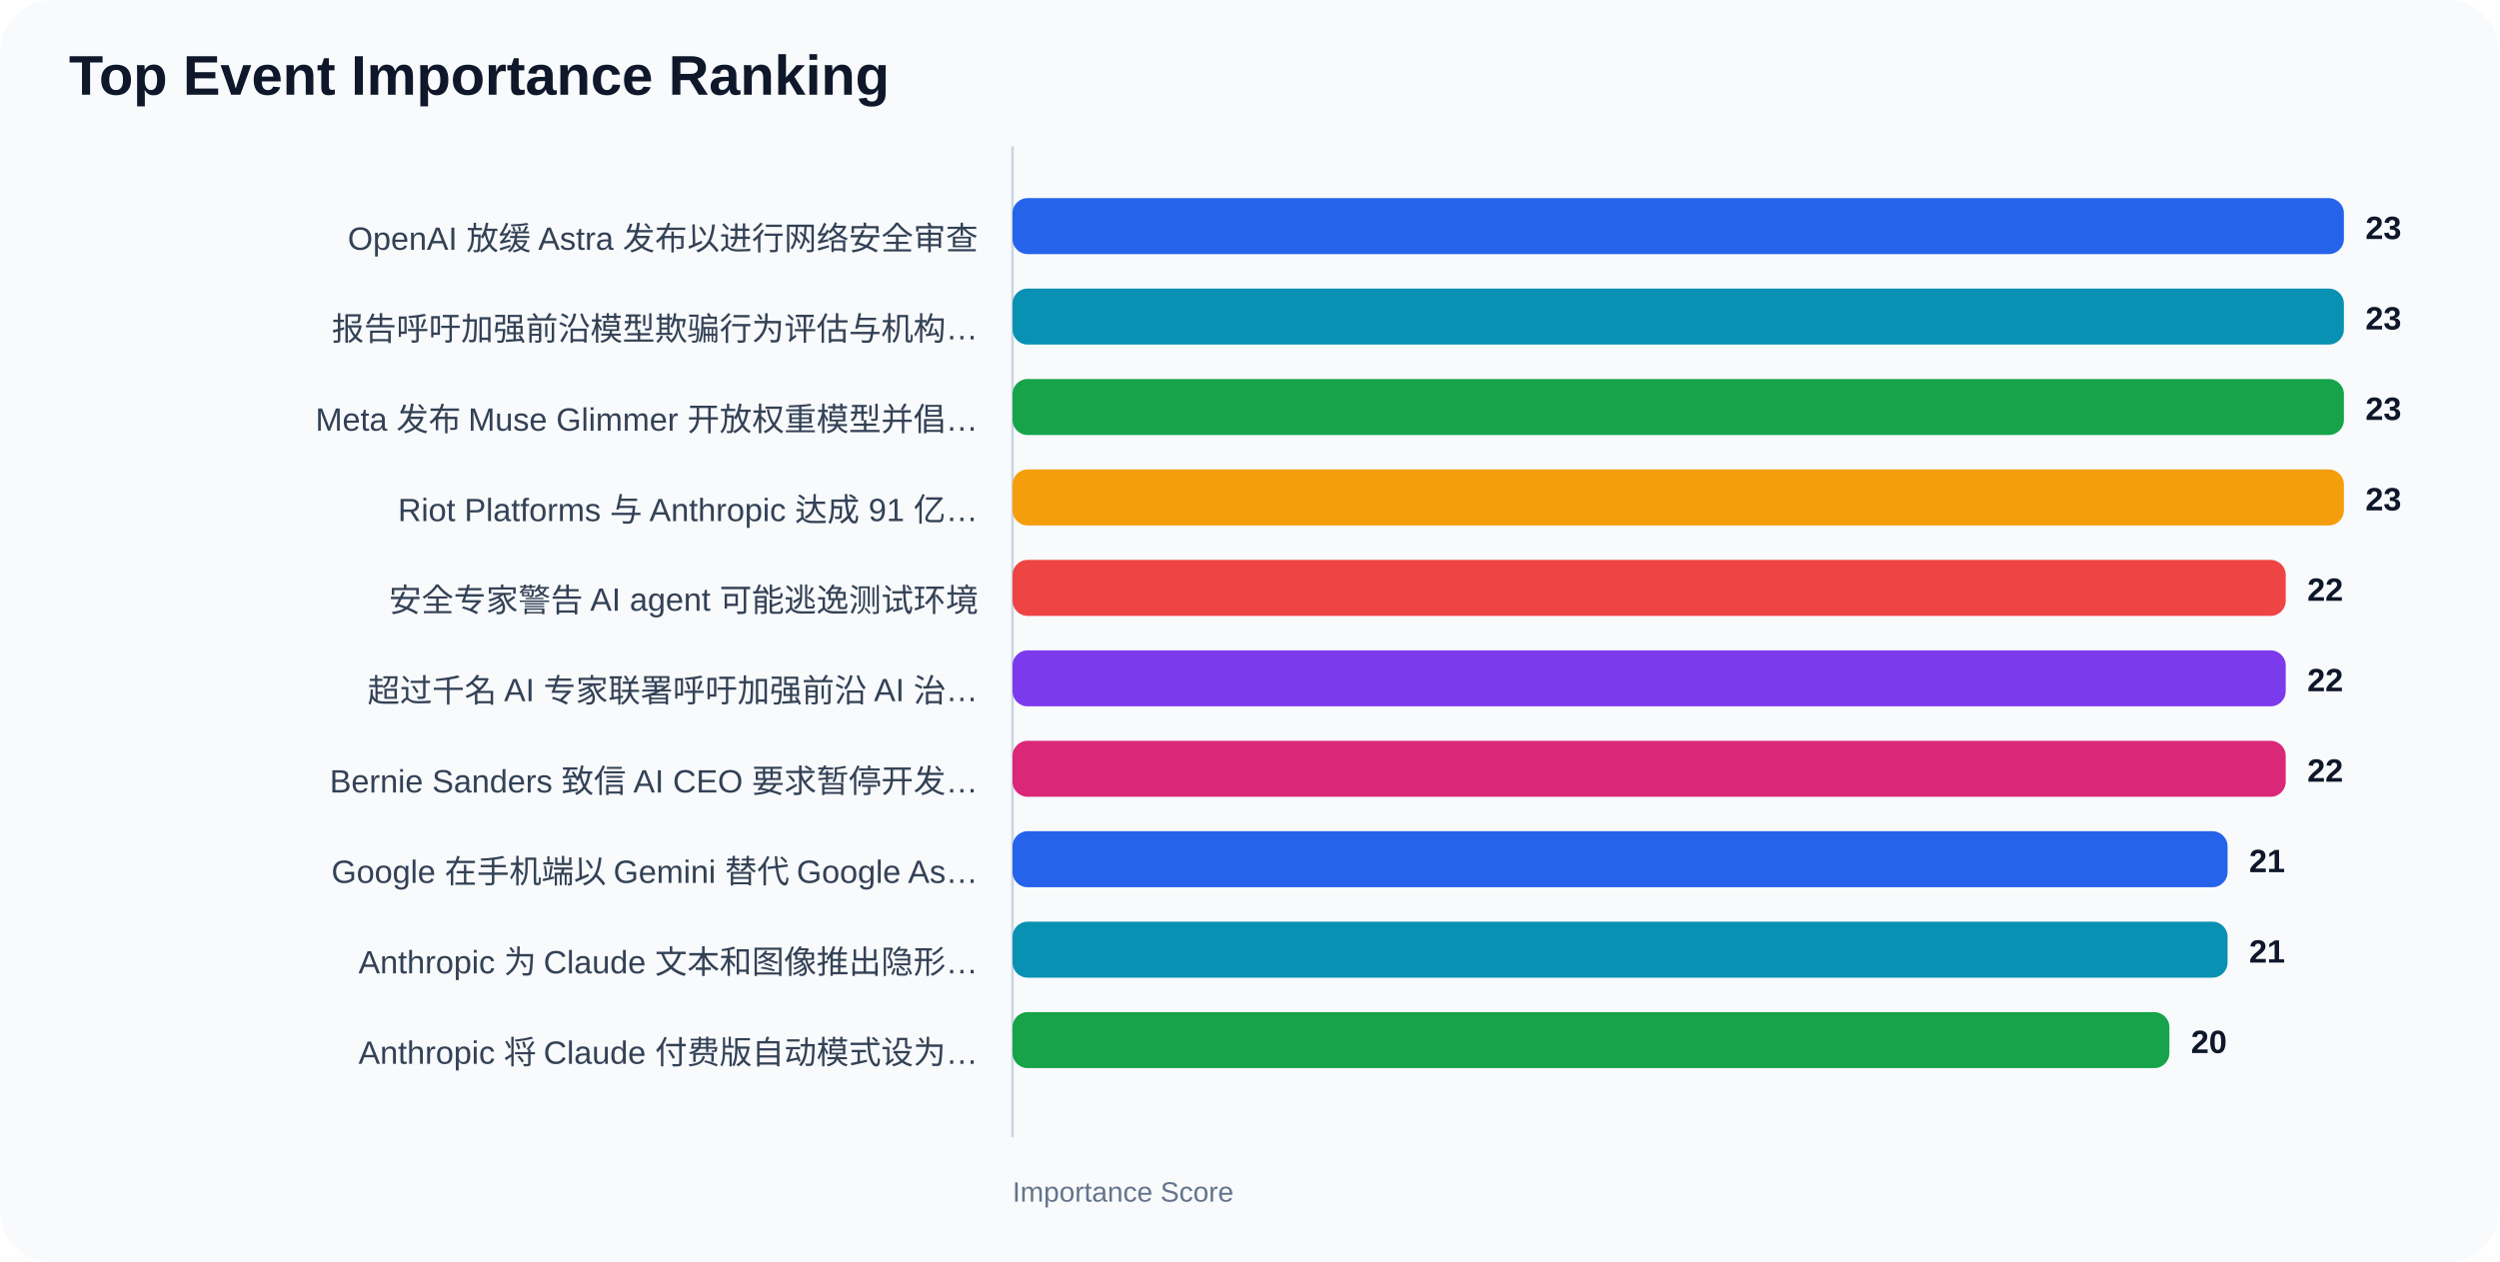
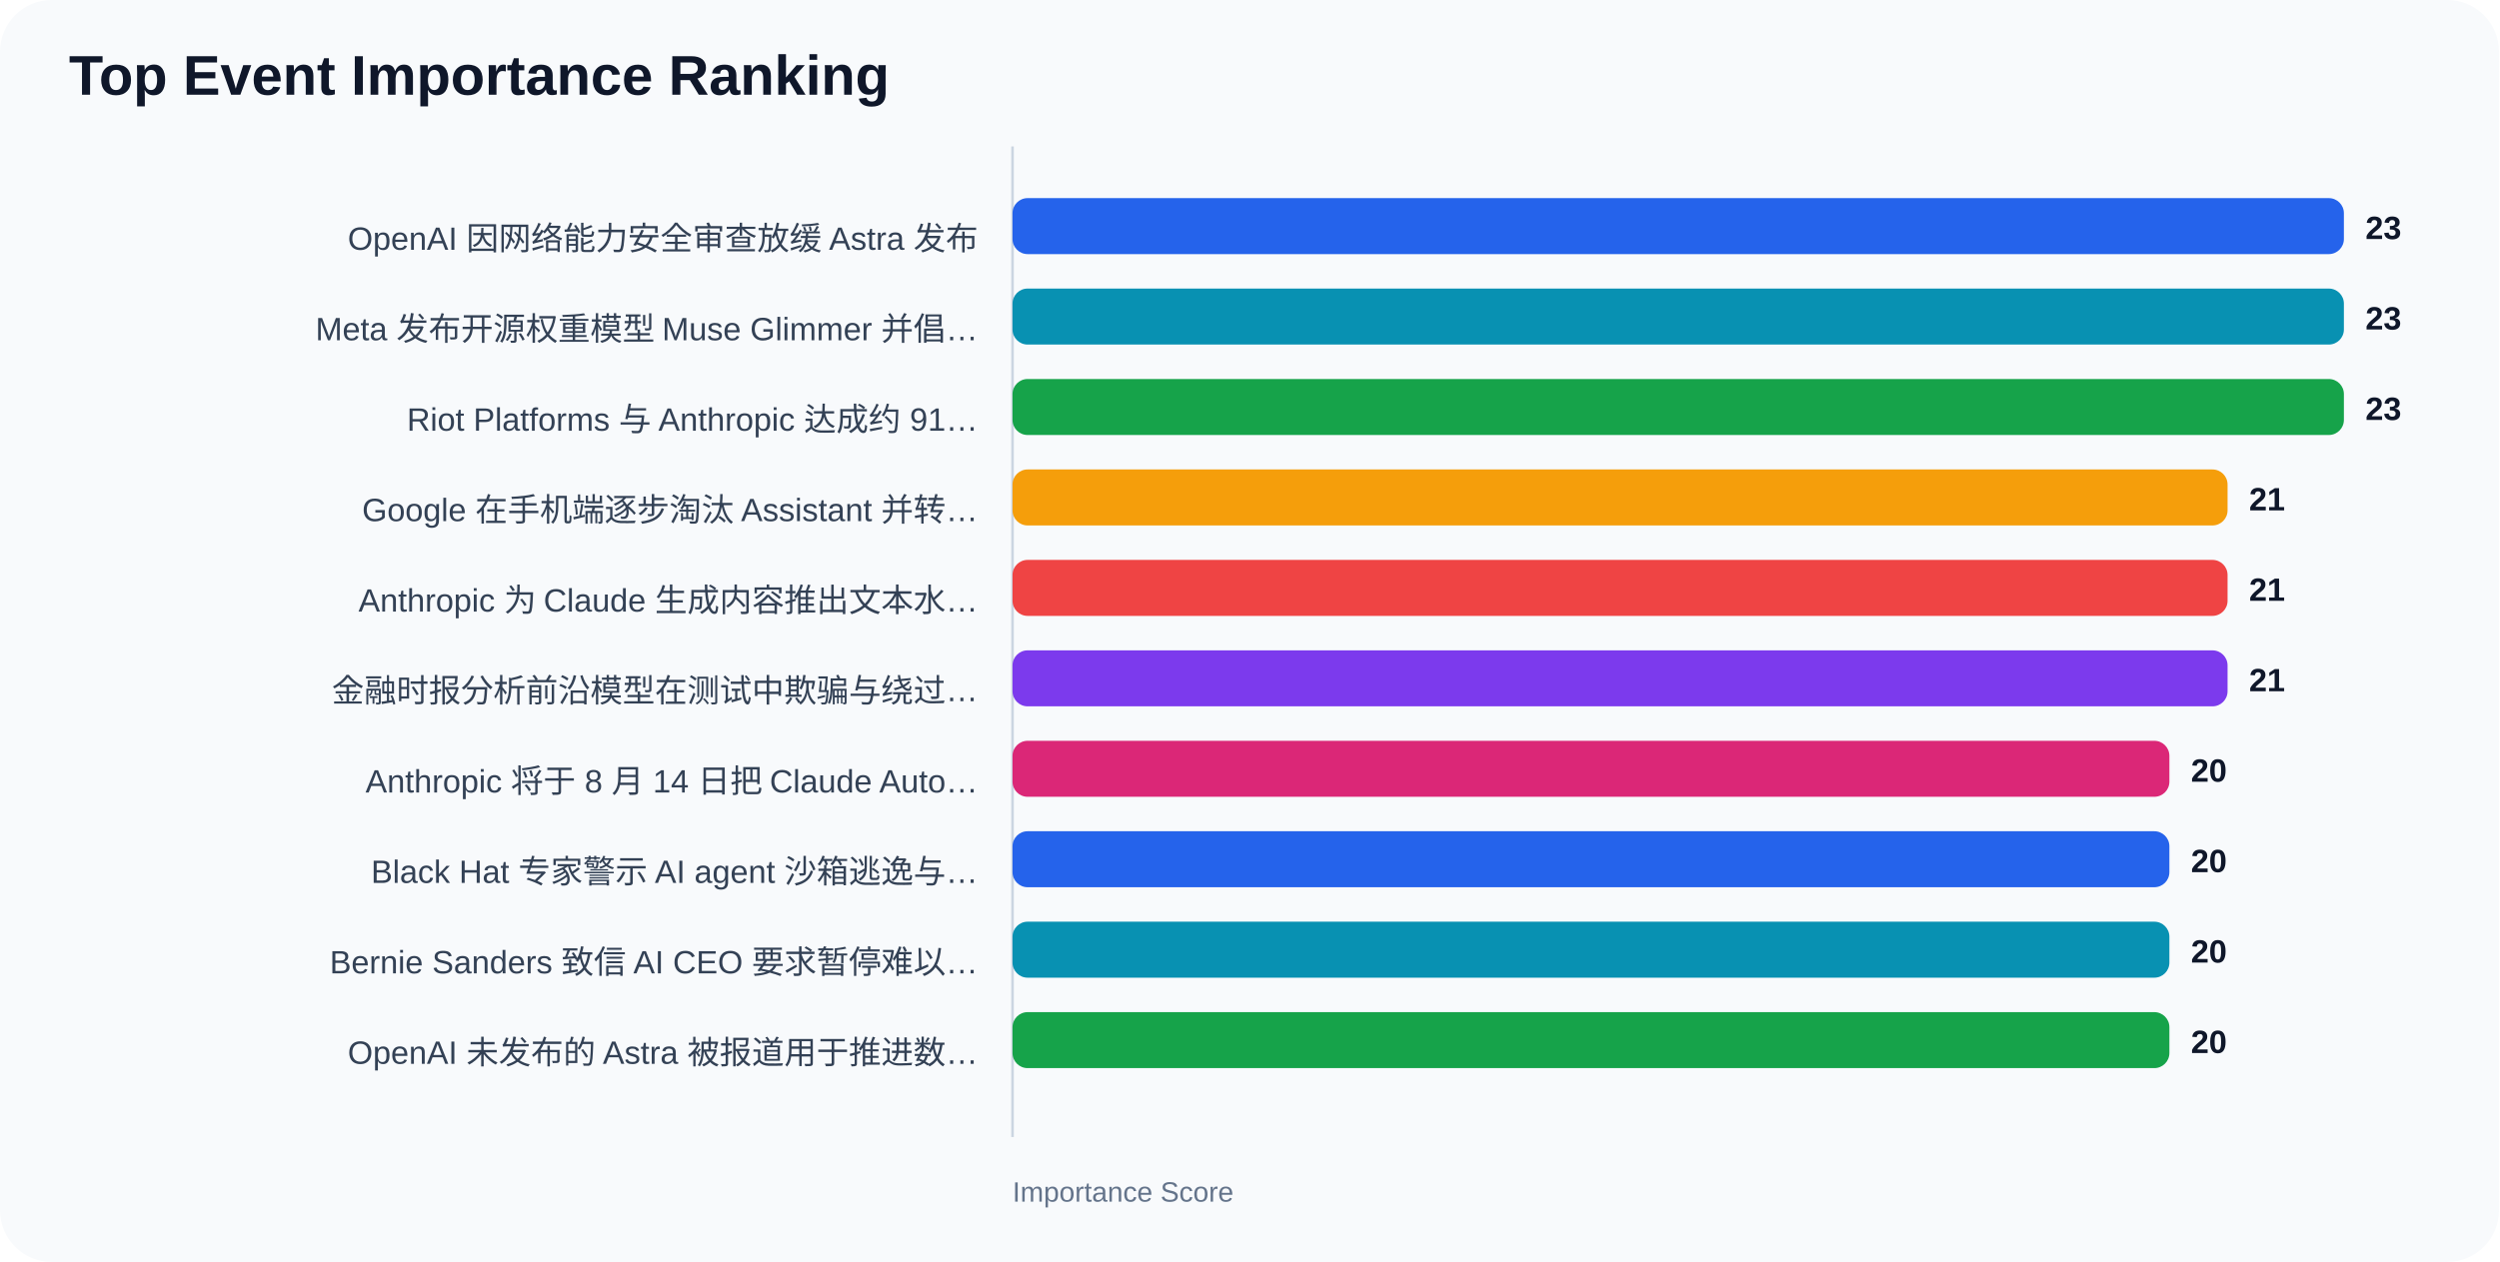
<svg xmlns="http://www.w3.org/2000/svg" width="1160" height="586" viewBox="0 0 1160 586">
  <style>
  .bg { fill: #f8fafc; }
  .title { font: 700 26px "Avenir Next", "Helvetica Neue", Arial, sans-serif; fill: #0f172a; }
  .label { font: 500 15px "Avenir Next", "Helvetica Neue", Arial, sans-serif; fill: #334155; }
  .value { font: 700 15px "Avenir Next", "Helvetica Neue", Arial, sans-serif; fill: #0f172a; }
  .axis { font: 500 13px "Avenir Next", "Helvetica Neue", Arial, sans-serif; fill: #64748b; }
  .grid-strong { stroke: #cbd5e1; stroke-width: 1.2; }
</style>
  <rect class="bg" x="0" y="0" width="1160" height="586" rx="24" />
  <text x="32" y="44" class="title">Top Event Importance Ranking</text>
  <text x="470" y="558" class="axis">Importance Score</text>
  <line x1="470" y1="68" x2="470" y2="528" class="grid-strong" />
-   <text x="454" y="116" class="label" text-anchor="end">OpenAI 放缓 Astra 发布以进行网络安全审查</text>
+   <text x="454" y="116" class="label" text-anchor="end">OpenAI 因网络能力安全审查放缓 Astra 发布</text>
  <rect x="470" y="92" width="618" height="26" rx="7" fill="#2563eb" />
  <text x="1098" y="111" class="value">23</text>
-   <text x="454" y="158" class="label" text-anchor="end">报告呼吁加强前沿模型欺骗行为评估与机构…</text>
+   <text x="454" y="158" class="label" text-anchor="end">Meta 发布开源权重模型 Muse Glimmer 并倡…</text>
  <rect x="470" y="134" width="618" height="26" rx="7" fill="#0891b2" />
  <text x="1098" y="153" class="value">23</text>
-   <text x="454" y="200" class="label" text-anchor="end">Meta 发布 Muse Glimmer 开放权重模型并倡…</text>
+   <text x="454" y="200" class="label" text-anchor="end">Riot Platforms 与 Anthropic 达成约 91…</text>
  <rect x="470" y="176" width="618" height="26" rx="7" fill="#16a34a" />
  <text x="1098" y="195" class="value">23</text>
-   <text x="454" y="242" class="label" text-anchor="end">Riot Platforms 与 Anthropic 达成 91 亿…</text>
-   <rect x="470" y="218" width="618" height="26" rx="7" fill="#f59e0b" />
-   <text x="1098" y="237" class="value">23</text>
-   <text x="454" y="284" class="label" text-anchor="end">安全专家警告 AI agent 可能逃逸测试环境</text>
-   <rect x="470" y="260" width="591" height="26" rx="7" fill="#ef4444" />
-   <text x="1071" y="279" class="value">22</text>
-   <text x="454" y="326" class="label" text-anchor="end">超过千名 AI 专家联署呼吁加强前沿 AI 治…</text>
-   <rect x="470" y="302" width="591" height="26" rx="7" fill="#7c3aed" />
-   <text x="1071" y="321" class="value">22</text>
-   <text x="454" y="368" class="label" text-anchor="end">Bernie Sanders 致信 AI CEO 要求暂停开发…</text>
-   <rect x="470" y="344" width="591" height="26" rx="7" fill="#db2777" />
-   <text x="1071" y="363" class="value">22</text>
-   <text x="454" y="410" class="label" text-anchor="end">Google 在手机端以 Gemini 替代 Google As…</text>
-   <rect x="470" y="386" width="564" height="26" rx="7" fill="#2563eb" />
-   <text x="1044" y="405" class="value">21</text>
-   <text x="454" y="452" class="label" text-anchor="end">Anthropic 为 Claude 文本和图像推出隐形…</text>
-   <rect x="470" y="428" width="564" height="26" rx="7" fill="#0891b2" />
-   <text x="1044" y="447" class="value">21</text>
-   <text x="454" y="494" class="label" text-anchor="end">Anthropic 将 Claude 付费版自动模式设为…</text>
+   <text x="454" y="242" class="label" text-anchor="end">Google 在手机端逐步淘汰 Assistant 并转…</text>
+   <rect x="470" y="218" width="564" height="26" rx="7" fill="#f59e0b" />
+   <text x="1044" y="237" class="value">21</text>
+   <text x="454" y="284" class="label" text-anchor="end">Anthropic 为 Claude 生成内容推出文本水…</text>
+   <rect x="470" y="260" width="564" height="26" rx="7" fill="#ef4444" />
+   <text x="1044" y="279" class="value">21</text>
+   <text x="454" y="326" class="label" text-anchor="end">金融时报分析前沿模型在测试中欺骗与绕过…</text>
+   <rect x="470" y="302" width="564" height="26" rx="7" fill="#7c3aed" />
+   <text x="1044" y="321" class="value">21</text>
+   <text x="454" y="368" class="label" text-anchor="end">Anthropic 将于 8 月 14 日把 Claude Auto…</text>
+   <rect x="470" y="344" width="537" height="26" rx="7" fill="#db2777" />
+   <text x="1017" y="363" class="value">20</text>
+   <text x="454" y="410" class="label" text-anchor="end">Black Hat 专家警示 AI agent 沙箱逃逸与…</text>
+   <rect x="470" y="386" width="537" height="26" rx="7" fill="#2563eb" />
+   <text x="1017" y="405" class="value">20</text>
+   <text x="454" y="452" class="label" text-anchor="end">Bernie Sanders 致信 AI CEO 要求暂停难以…</text>
+   <rect x="470" y="428" width="537" height="26" rx="7" fill="#0891b2" />
+   <text x="1017" y="447" class="value">20</text>
+   <text x="454" y="494" class="label" text-anchor="end">OpenAI 未发布的 Astra 被报道用于推进数…</text>
  <rect x="470" y="470" width="537" height="26" rx="7" fill="#16a34a" />
  <text x="1017" y="489" class="value">20</text>
</svg>
